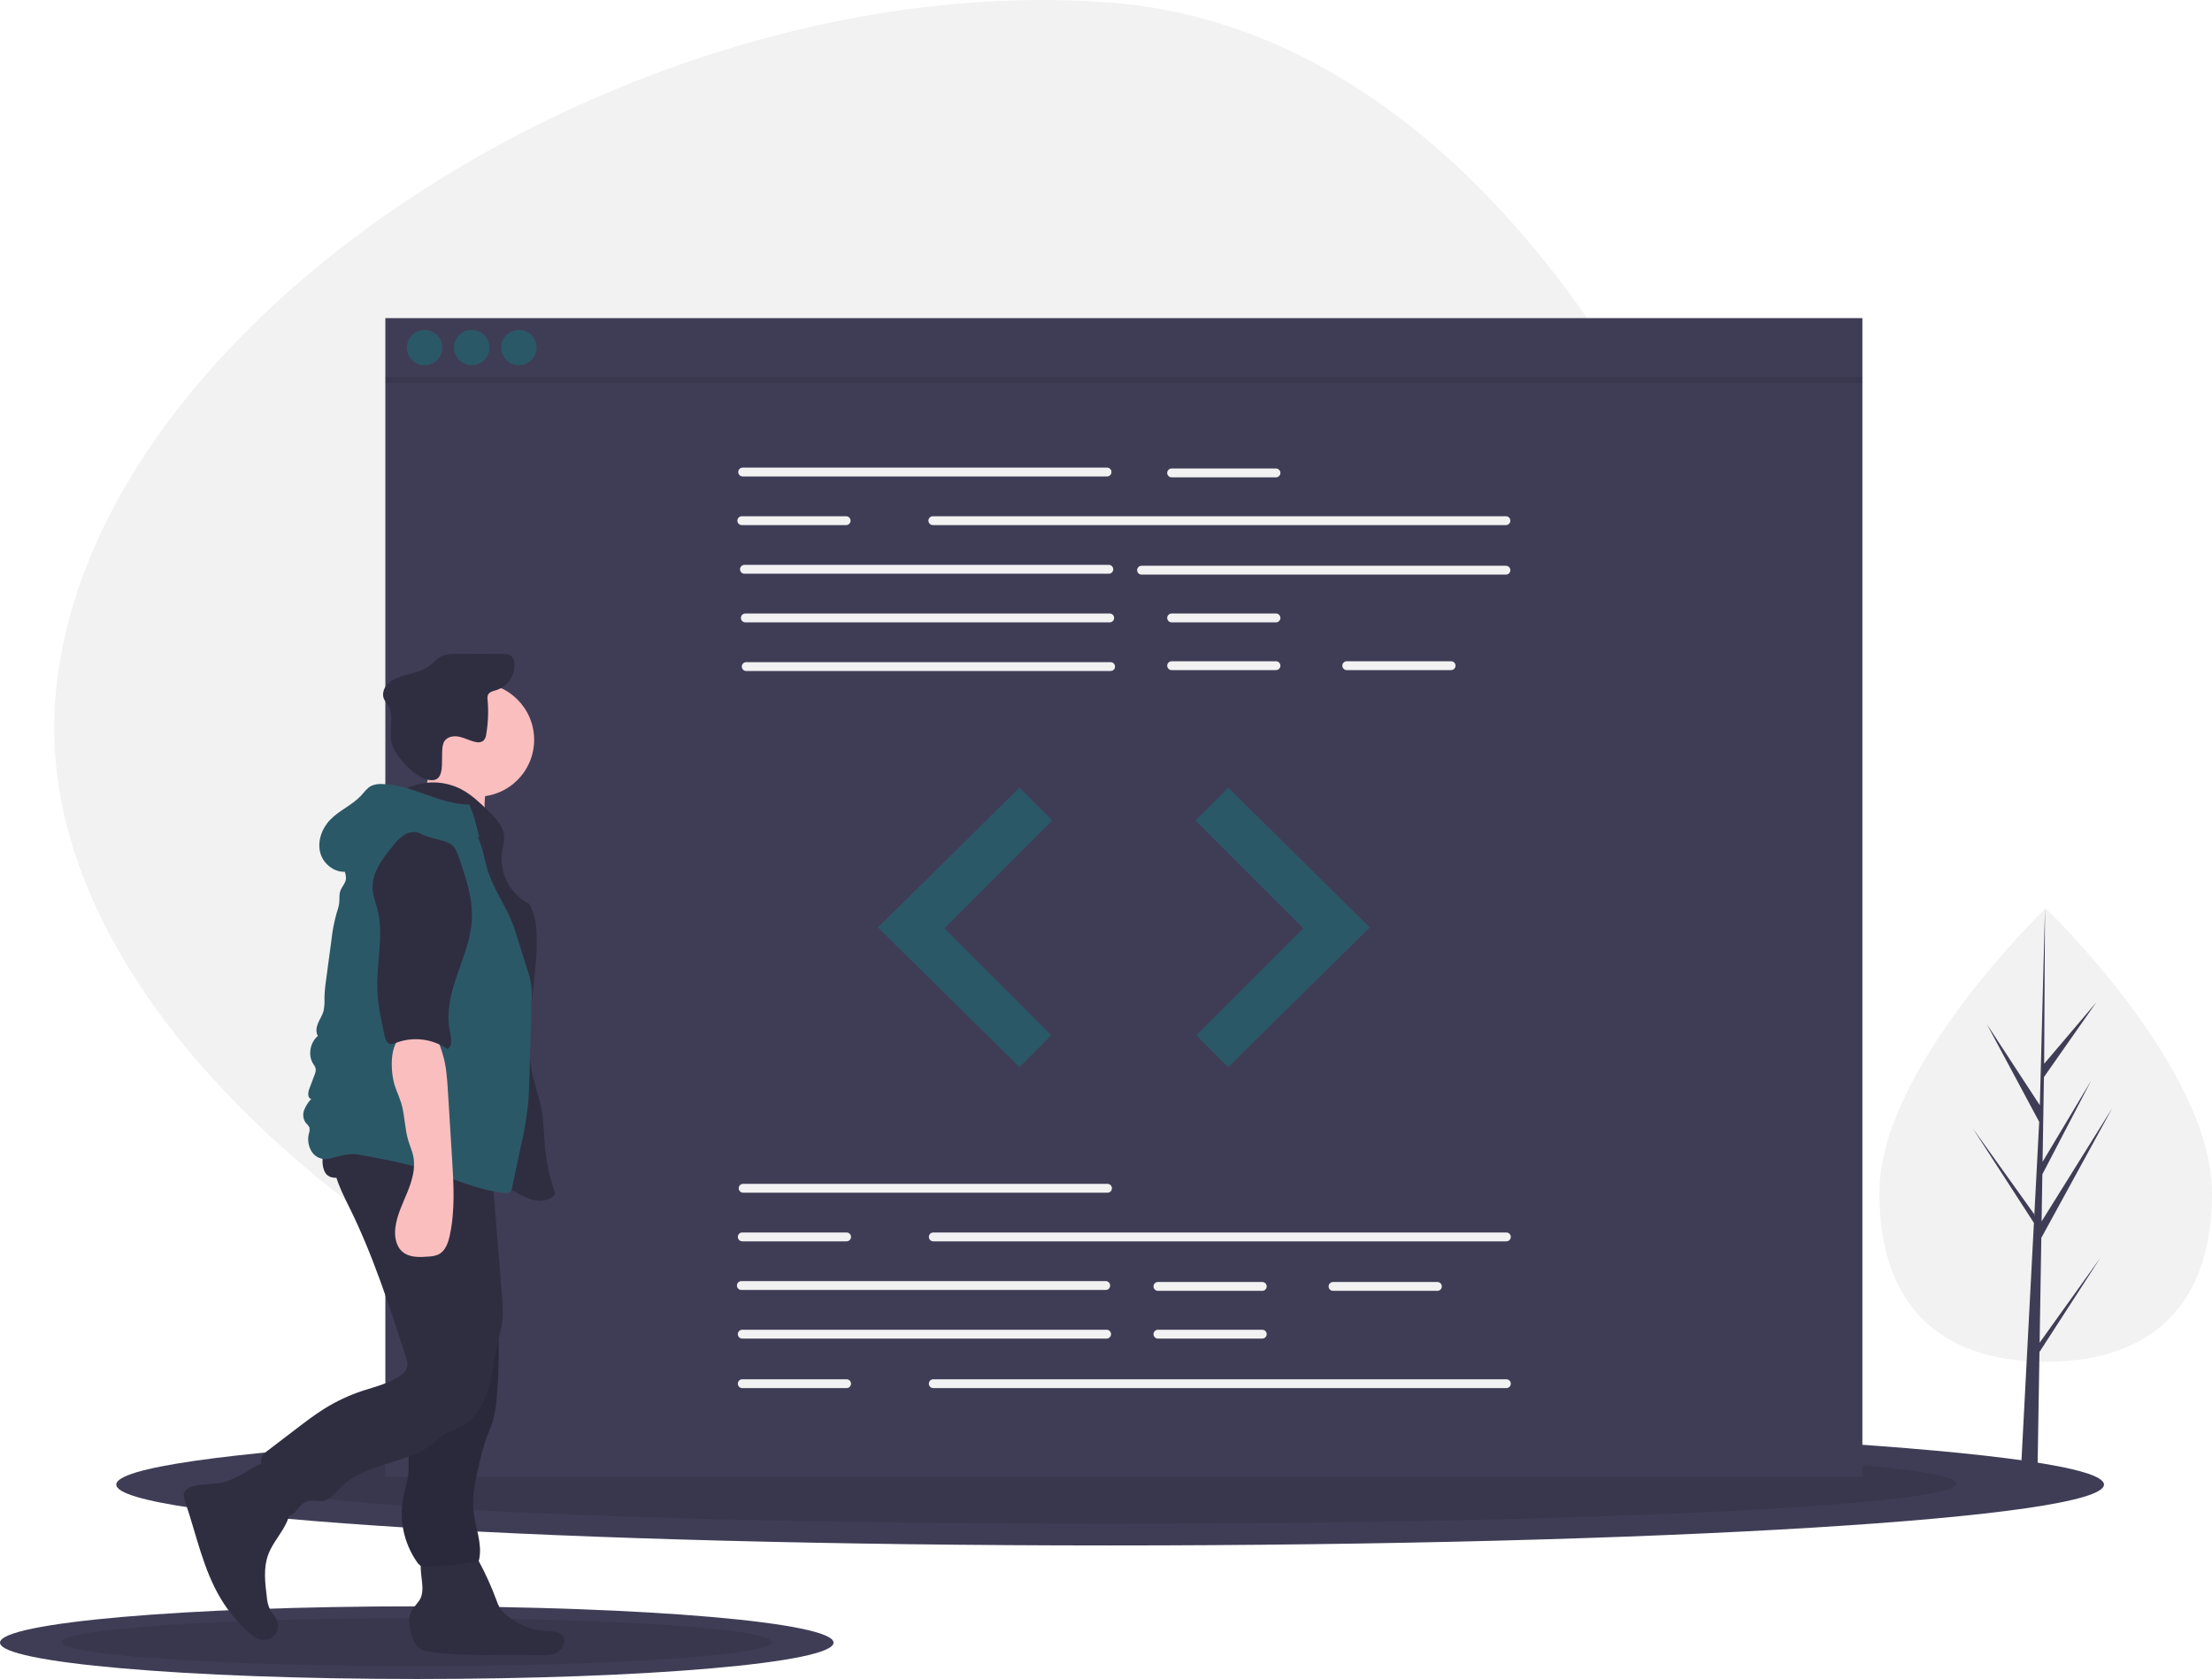
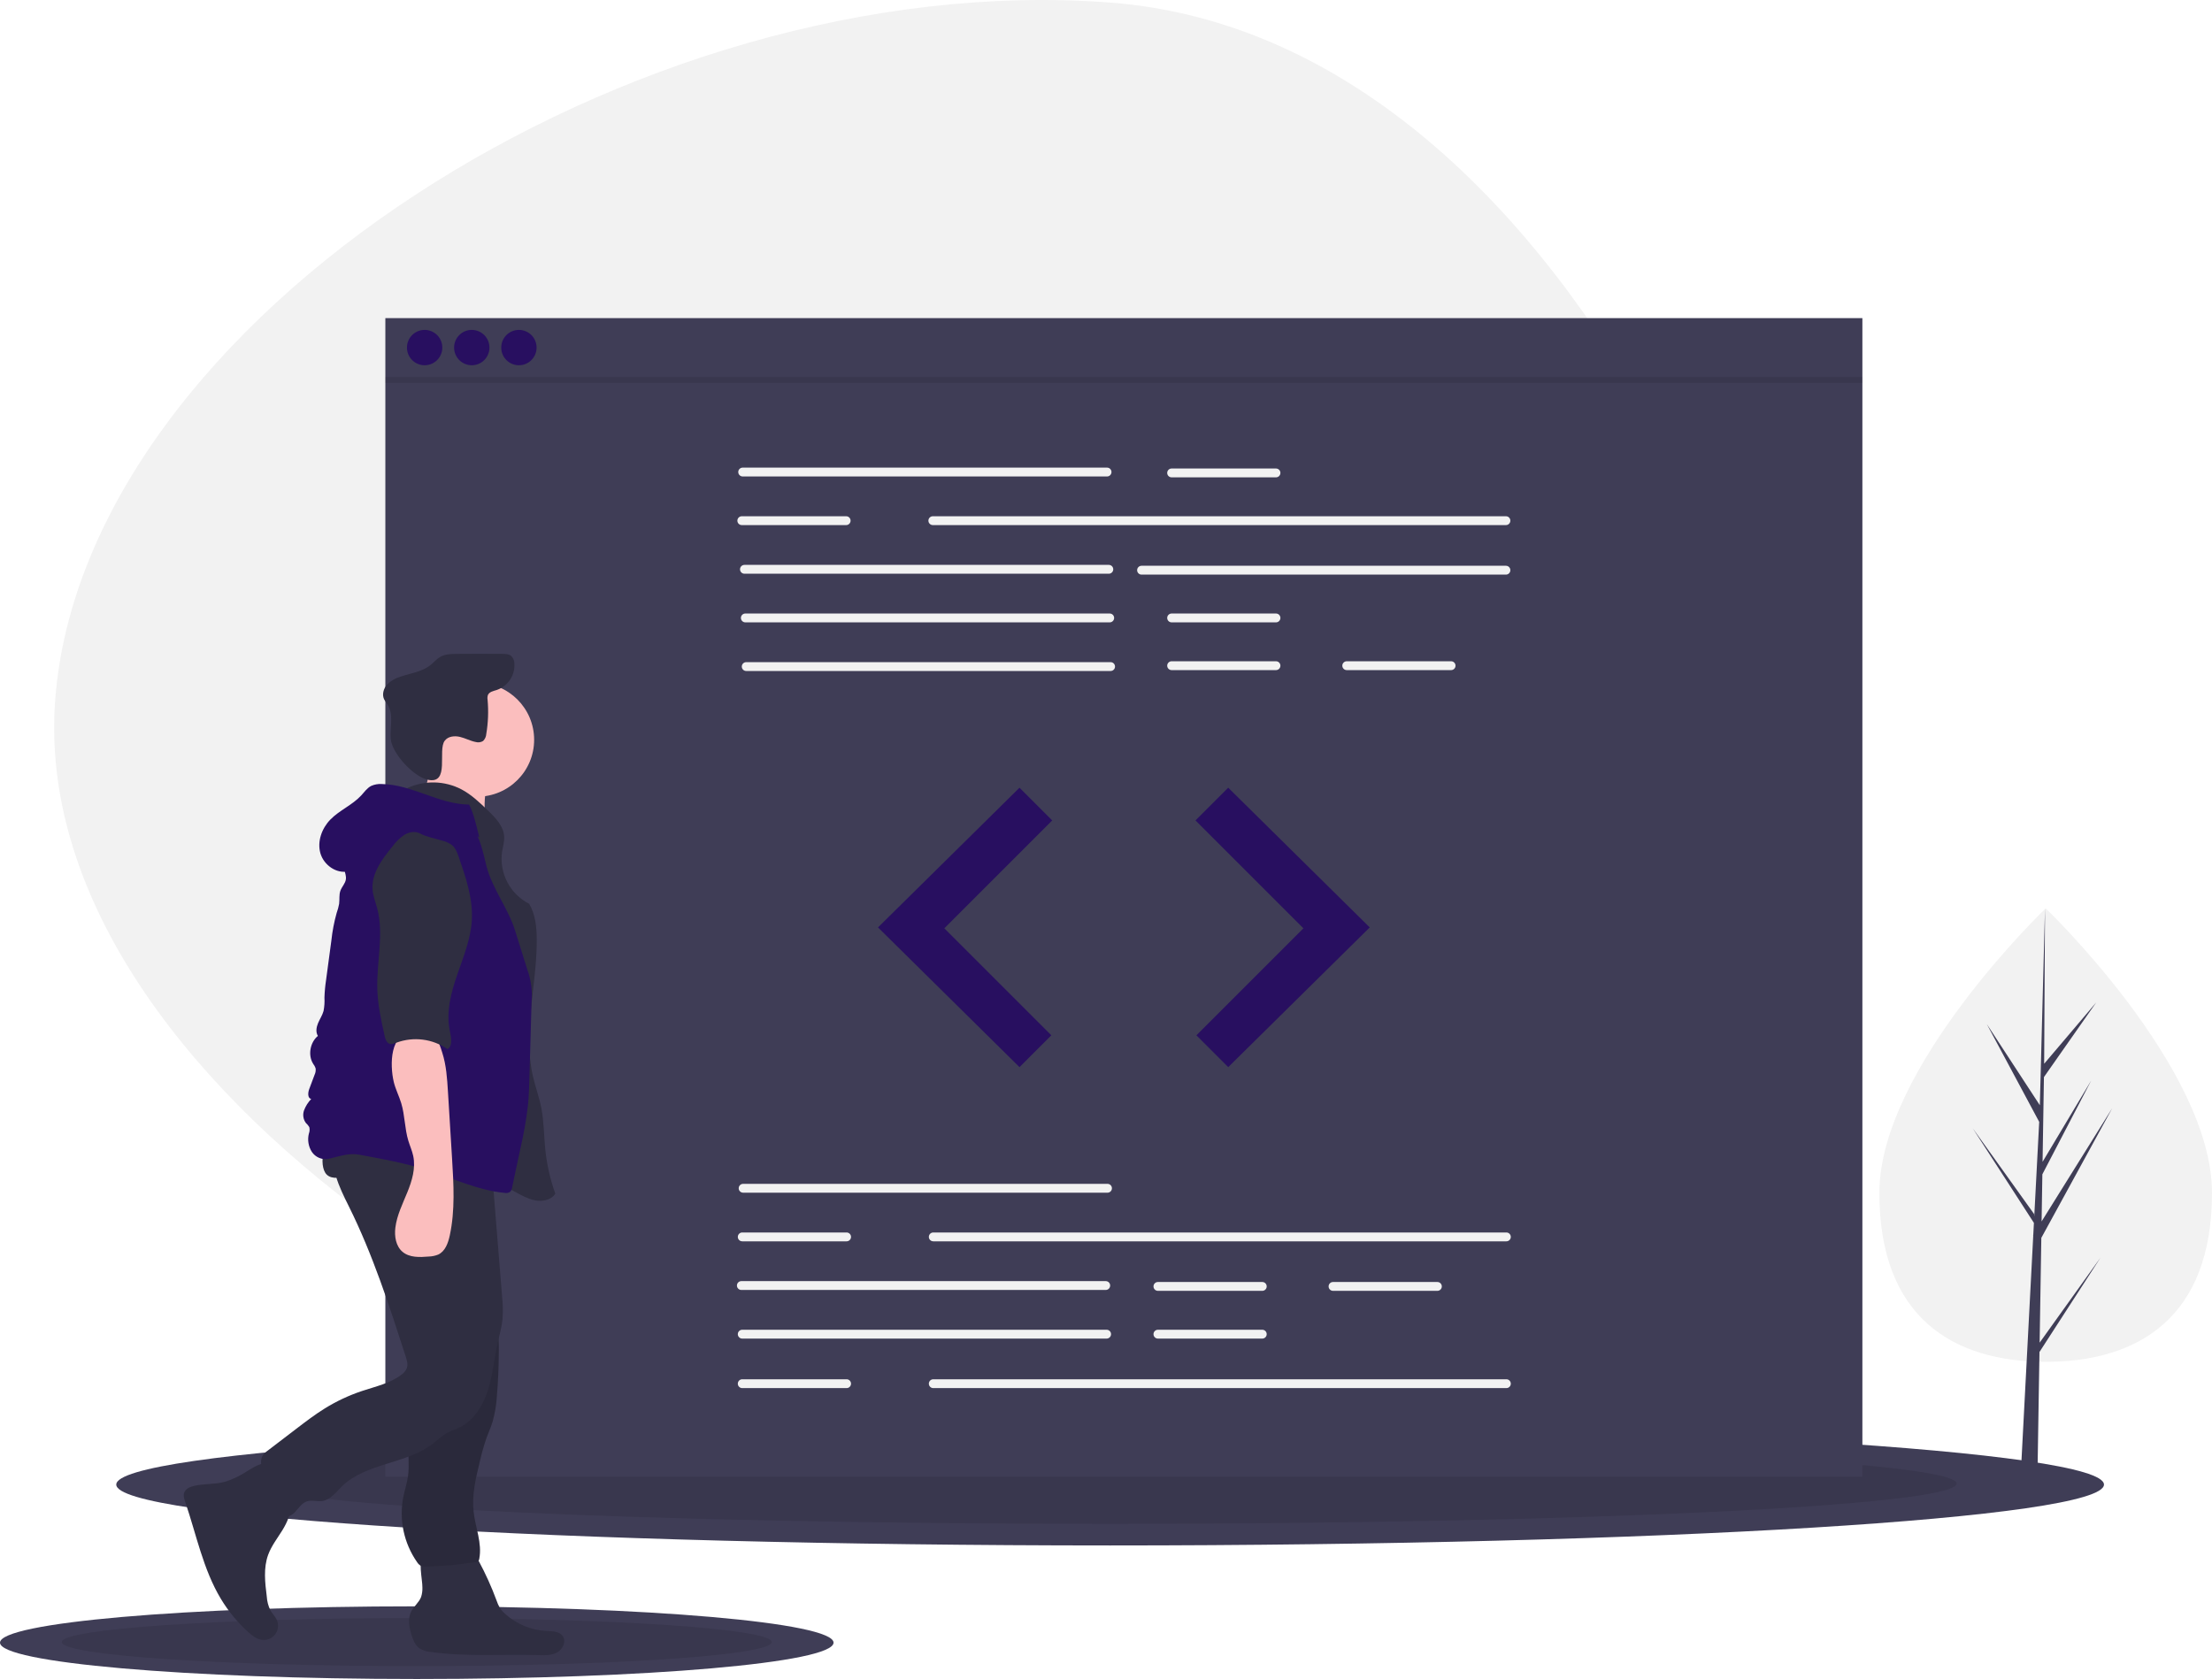
<svg xmlns="http://www.w3.org/2000/svg" data-name="Layer 1" width="1126.194" height="855" viewBox="0 0 1126.194 855">
  <path d="M544.864 755.938C302.465 737.49 13.394 549.672 28.111 356.28S322.797-17.142 565.196 1.305 947.128 381.167 932.41 574.558s-145.148 199.827-387.547 181.38z" fill="#f2f2f2" />
  <ellipse cx="565.194" cy="756" rx="506" ry="31" fill="#3f3d56" />
  <ellipse cx="565.194" cy="755.5" rx="431" ry="20.5" opacity=".1" />
  <ellipse cx="212.194" cy="836.5" rx="212.194" ry="18.5" fill="#3f3d56" />
  <ellipse cx="212.194" cy="836.202" rx="180.742" ry="12.234" opacity=".1" />
  <path fill="#3f3d56" d="M196.194 162h752v590h-752z" />
  <path d="M563.638 242.63H378.12a2.251 2.251 0 110-4.504h185.518a2.251 2.251 0 010 4.503zm203.079 24.765H474.932a2.251 2.251 0 010-4.503h291.785a2.251 2.251 0 110 4.503zM564.539 292.16H379.02a2.251 2.251 0 110-4.502h185.518a2.251 2.251 0 110 4.503zm202.178.45H581.199a2.251 2.251 0 010-4.502h185.518a2.251 2.251 0 110 4.503zm-201.728 24.316H379.471a2.251 2.251 0 010-4.503H564.99a2.251 2.251 0 110 4.503zm.451 24.766H379.921a2.251 2.251 0 010-4.503h185.517a2.251 2.251 0 110 4.503zm84.203-98.612h-53.134a2.251 2.251 0 010-4.503h53.134a2.251 2.251 0 110 4.502zm0 73.846h-53.134a2.251 2.251 0 010-4.503h53.134a2.251 2.251 0 110 4.503zm0 24.316h-53.134a2.251 2.251 0 110-4.503h53.134a2.251 2.251 0 110 4.503zm89.157 0h-53.134a2.251 2.251 0 010-4.503h53.133a2.251 2.251 0 110 4.503zm-307.996-73.847H377.67a2.251 2.251 0 010-4.503h53.134a2.251 2.251 0 010 4.503zM563.863 607.36H378.346a2.251 2.251 0 010-4.502h185.517a2.251 2.251 0 010 4.503zm-.9 49.532H377.445a2.251 2.251 0 110-4.503h185.518a2.251 2.251 0 010 4.503zm.45 24.766H377.895a2.251 2.251 0 110-4.503h185.518a2.251 2.251 0 110 4.503zm79.25-24.316H589.53a2.251 2.251 0 010-4.503h53.133a2.251 2.251 0 010 4.503zm0 24.316H589.53a2.251 2.251 0 010-4.503h53.133a2.251 2.251 0 110 4.503zm89.157-24.316h-53.134a2.251 2.251 0 110-4.503h53.134a2.251 2.251 0 010 4.503zm35.122-25.216H475.157a2.251 2.251 0 010-4.503h291.785a2.251 2.251 0 010 4.503zm-335.913 0h-53.134a2.251 2.251 0 010-4.503h53.134a2.251 2.251 0 010 4.503zm335.913 74.748H475.157a2.251 2.251 0 110-4.503h291.785a2.251 2.251 0 010 4.503zm-335.913 0h-53.134a2.251 2.251 0 110-4.503h53.134a2.251 2.251 0 110 4.503z" fill="#f2f2f2" />
-   <path fill="#2b5867" d="M519.06 401.13l-72.046 71.145 72.046 71.145 16.21-16.21-54.484-54.485 54.934-54.935-16.66-16.66zm106.267 0l72.046 71.145-72.046 71.145-16.21-16.21 54.485-54.485-54.935-54.935 16.66-16.66z" />
-   <circle cx="216.194" cy="177" r="9" fill="#2b5867" />
-   <circle cx="240.194" cy="177" r="9" fill="#2b5867" />
-   <circle cx="264.194" cy="177" r="9" fill="#2b5867" />
+   <path fill="#280f60" d="M519.06 401.13l-72.046 71.145 72.046 71.145 16.21-16.21-54.484-54.485 54.934-54.935-16.66-16.66zm106.267 0l72.046 71.145-72.046 71.145-16.21-16.21 54.485-54.485-54.935-54.935 16.66-16.66z" />
+   <circle cx="216.194" cy="177" r="9" fill="#280f60" />
+   <circle cx="240.194" cy="177" r="9" fill="#280f60" />
+   <circle cx="264.194" cy="177" r="9" fill="#280f60" />
  <path opacity=".1" d="M196.194 192h752v3h-752z" />
  <path d="M1126.194 607.454c0 63.77-37.911 86.037-84.677 86.037s-84.676-22.266-84.676-86.037 84.676-144.898 84.676-144.898 84.677 81.126 84.677 144.898z" fill="#f2f2f2" />
  <path fill="#3f3d56" d="M1038.433 683.736l.867-53.371 36.091-66.027-35.955 57.655.39-23.998 24.873-47.769-24.77 41.419.701-43.161 26.635-38.031-26.525 31.244.438-79.141-2.753 104.769.226-4.322-27.08-41.451 26.646 49.748-2.523 48.203-.075-1.28-31.219-43.621 31.124 48.141-.315 6.028-.057.091.026.495-6.402 122.296h8.553l1.026-63.168 31.049-48.024-30.971 43.275z" />
  <path d="M122.622 751.091a43.126 43.126 0 01-8.178 3.503c-5.08 1.387-10.508.878-15.638 2.063-2.1.485-4.386 1.499-5.054 3.548-.49 1.504.043 3.127.554 4.624 5.668 16.62 9.085 34.266 18.125 49.32a74.64 74.64 0 0013.992 16.988c2.056 1.852 4.385 3.664 7.136 3.955a7.248 7.248 0 007.37-10.182c-.81-1.801-2.317-3.197-3.289-4.916a18.757 18.757 0 01-1.819-6.99c-.893-7.11-1.754-14.538.71-21.266 1.651-4.512 4.681-8.359 7.206-12.447s4.621-8.772 4.06-13.544c-.384-3.257-1.972-6.237-3.65-9.054-1.682-2.823-5.005-10.409-8.383-11.35-3.507-.979-10.084 4.181-13.142 5.748zm92.435 57.409a14.019 14.019 0 01-.664 4.745c-1.057 2.793-3.68 4.706-5.036 7.367-1.885 3.7-1.03 8.174.218 12.135.783 2.483 1.81 5.067 3.913 6.602a12.893 12.893 0 005.954 1.908c18.036 2.496 36.358 1.064 54.558 1.587 3.317.095 6.83.211 9.725-1.41s4.686-5.697 2.717-8.368c-1.769-2.398-5.265-2.376-8.242-2.517a33.912 33.912 0 01-20.913-8.615 15.112 15.112 0 01-2.934-3.377 20.753 20.753 0 01-1.534-3.517 156.799 156.799 0 00-9.083-20.119c-.98-1.815-2.087-3.705-3.906-4.676a10.323 10.323 0 00-4.24-.926c-4.536-.294-16.283-1.838-19.79 1.69-3.242 3.26-.672 13.351-.743 17.491z" fill="#2f2e41" />
  <circle cx="242.971" cy="376.72" r="28.975" fill="#fbbebe" />
  <path d="M216.806 400.646c-1.724 4.614-4.647 8.947-8.9 11.43l40.074 8.174a42.453 42.453 0 01-.562-17.869 10.3 10.3 0 00.24-4.409c-.754-2.907-4.027-4.306-6.955-4.974-7.314-1.667-13.782-2.561-20.579-5.792-2.077 3.557-1.787 9.34-3.318 13.44z" fill="#fbbebe" />
  <path d="M207.57 401.227a31.338 31.338 0 0127.314.714c5.138 2.707 9.392 6.794 13.571 10.826 3.853 3.717 7.963 7.972 8.236 13.319.133 2.59-.676 5.122-1.084 7.683a25.766 25.766 0 0013.78 26.47c3.184 5.303 3.84 11.729 3.89 17.914.185 23.436-7.21 47.16-1.93 69.995 1.239 5.362 3.16 10.554 4.231 15.952 1.387 6.99 1.319 14.18 2.044 21.27a95.266 95.266 0 005.114 22.495c-1.744 2.774-5.374 3.837-8.643 3.613s-6.325-1.644-9.242-3.136c-14.123-7.227-27.059-16.757-41.687-22.9-9.677-4.063-19.987-6.595-29.376-11.288s-18.12-12.142-20.99-22.238c-1.241-4.365-1.318-8.965-1.385-13.503-.286-19.114-.55-38.436 3.61-57.094 3.669-16.453 10.741-32.194 12.284-48.98.502-5.465.513-11.314 3.566-15.874 4.315-6.445 13.632-8.114 16.698-15.238z" fill="#2f2e41" />
  <path d="M226.492 377.13c1.707-2.228 5-2.531 7.727-1.872s5.243 2.064 7.998 2.598a4.675 4.675 0 003.743-.526 5.444 5.444 0 001.616-3.57 68.163 68.163 0 00.67-17.38 5.147 5.147 0 01.16-2.438c.681-1.643 2.762-2.034 4.461-2.562a13.316 13.316 0 009.013-13.633 5.42 5.42 0 00-1.657-3.74c-1.175-.958-2.82-1.017-4.336-1.029q-11.683-.094-23.366.006c-2.883.024-5.91.095-8.41 1.532-1.847 1.063-3.221 2.773-4.88 4.112-4.326 3.491-10.178 4.201-15.441 5.99a15.308 15.308 0 00-6.768 4.036c-1.75 2-2.592 4.974-1.492 7.393a26.252 26.252 0 001.886 2.904c3.105 4.964 1.038 11.403 1.502 17.24.579 7.288 11.365 19.111 18.679 20.836 11.807 2.784 4.986-15.113 8.895-19.898zm-16.358 319.553c.745 5.321 1.701 10.661 1.446 16.029-.357 7.493-3.06 14.714-3.56 22.2-.372 5.59.49 11.241-.286 16.79-.497 3.554-1.656 6.979-2.373 10.494a43.395 43.395 0 006.973 33.266 5.448 5.448 0 002.024 1.96 5.714 5.714 0 002.507.333 179.947 179.947 0 0025.17-2.288 2.414 2.414 0 001.617-.713 2.266 2.266 0 00.35-.954c1.545-7.936-1.976-15.893-2.871-23.928-.956-8.58 1.103-17.178 3.146-25.565a113.548 113.548 0 013.467-12.228c.988-2.697 2.181-5.32 3.037-8.063a61.46 61.46 0 002.202-13.202q.892-10.575.945-21.2a88.958 88.958 0 00-1.665-20.01c-1.878-8.337-5.724-16.08-9.536-23.73a15.029 15.029 0 00-5.618 2.67 125.38 125.38 0 01-15.35 8.481c-3.567 1.657-10.522 2.834-12.786 6.286-2.232 3.405-.792 10.35-.621 14.106q.439 9.667 1.782 19.266z" fill="#2f2e41" />
  <path d="M210.134 696.683c.745 5.321 1.701 10.661 1.446 16.029-.357 7.493-3.06 14.714-3.56 22.2-.372 5.59.49 11.241-.286 16.79-.497 3.554-1.656 6.979-2.373 10.494a43.395 43.395 0 006.973 33.266 5.448 5.448 0 002.024 1.96 5.714 5.714 0 002.507.333 179.947 179.947 0 0025.17-2.288 2.414 2.414 0 001.617-.713 2.266 2.266 0 00.35-.954c1.545-7.936-1.976-15.893-2.871-23.928-.956-8.58 1.103-17.178 3.146-25.565a113.548 113.548 0 013.467-12.228c.988-2.697 2.181-5.32 3.037-8.063a61.46 61.46 0 002.202-13.202q.892-10.575.945-21.2a88.958 88.958 0 00-1.665-20.01c-1.878-8.337-5.724-16.08-9.536-23.73a15.029 15.029 0 00-5.618 2.67 125.38 125.38 0 01-15.35 8.481c-3.567 1.657-10.522 2.834-12.786 6.286-2.232 3.405-.792 10.35-.621 14.106q.439 9.667 1.782 19.266z" opacity=".1" />
  <path d="M170.961 583.018c-3.848 10.36 1.808 21.554 6.722 31.452 12.106 24.386 20.513 50.408 28.875 76.317.626 1.941 1.252 4.059.554 5.975a7.825 7.825 0 01-2.822 3.347c-5.766 4.379-13.107 5.938-19.975 8.23a90.184 90.184 0 00-18.943 8.88c-4.976 3.083-9.639 6.643-14.291 10.197l-14.812 11.312a9.903 9.903 0 00-2.476 2.397c-1.429 2.241-.844 5.167-.132 7.728a131.432 131.432 0 007.252 19.792 6.911 6.911 0 002.63 3.447c2.312 1.242 5.14-.405 6.905-2.347s3.292-4.36 5.78-5.193c2.487-.833 5.223.176 7.819-.189 4.198-.59 6.986-4.457 10.012-7.426 12.366-12.131 33.01-11.251 46.613-21.977a59.228 59.228 0 016.23-4.868c2.3-1.36 4.908-2.105 7.294-3.307 7.257-3.654 11.819-11.208 14.262-18.957s3.141-15.928 4.897-23.86c.908-4.101 2.103-8.158 2.507-12.339a66.094 66.094 0 00-.253-11.666l-4.908-60.715c-.4-4.943-.8-9.893-1.576-14.79-14.577.52-29.143 1.107-43.728 1.28-11.605.136-23.424.948-34.436-2.72z" fill="#2f2e41" />
  <path d="M165.602 597.221c1.978 3.18 6.79 3.114 10.105 1.37s5.889-4.672 9.21-6.4c4.464-2.323 9.747-2.236 14.777-2.094 7.963.225 16.025.465 23.687 2.647 7.924 2.257 15.64 6.603 23.834 5.736 1.425-.15 2.985-.56 3.76-1.765a5.544 5.544 0 00.62-2.836l.268-7.159a6.464 6.464 0 00-.57-3.625 6.082 6.082 0 00-2.716-2.08c-11.663-5.646-24.964-6.697-37.915-7.14q-9.874-.34-19.757-.28c-5.591.035-12.303-.774-17.739.72-7.295 2.005-11.265 16.954-7.563 22.906z" fill="#2f2e41" />
-   <path d="M238.84 409.726c-15.283-.136-29.132-10.223-44.413-10.469a11.514 11.514 0 00-5.392.93c-2.13 1.073-3.53 3.147-5.147 4.9-4.518 4.892-11.061 7.504-15.703 12.28-4.352 4.478-6.773 11.15-5.055 17.153s8.204 10.609 14.28 9.165a36.8 36.8 0 0114.336-19.479 72.887 72.887 0 0111.206-5.882c6.868-3.112 14.547-6.283 21.718-3.95a30.638 30.638 0 017.409 4.04l11.954 8.03c-1.393-5.494-2.646-11.656-5.194-16.718z" fill="#2b5867" />
-   <path d="M175.65 438.374c-2.03 2.532.893 6.2.446 9.413-.298 2.135-2.055 3.766-2.786 5.793-.758 2.1-.356 4.427-.644 6.642a28.489 28.489 0 01-1.275 4.73 84.975 84.975 0 00-2.686 14.025l-2.675 19.975a75.681 75.681 0 00-.846 9.078 27.107 27.107 0 01-.452 6.787c-.592 2.183-1.904 4.093-2.786 6.176s-1.292 4.602-.1 6.524c-3.991 3.325-5.178 9.854-2.387 14.235a7.9 7.9 0 011.23 2.265 5.82 5.82 0 01-.542 3.34l-2.704 7.207c-.693 1.845-.912 4.653 1.013 5.074a17.006 17.006 0 00-3.651 5.767 6.866 6.866 0 00.972 6.506 8.289 8.289 0 011.695 2.056 5.473 5.473 0 01-.196 3.243 11.906 11.906 0 001.473 9.334 8.371 8.371 0 008.418 3.608c5.41-1.22 10.273-3.147 15.728-2.146 11.746 2.156 23.53 4.32 34.906 7.952 12.984 4.146 25.556 10.225 39.126 11.5a3.798 3.798 0 002.617-.406 3.93 3.93 0 001.21-2.488l4.194-19.665a202.363 202.363 0 003.855-22.027c.477-4.781.613-9.59.75-14.393l1.08-38.23a38.197 38.197 0 00-2.2-16.62l-6.218-19.848c-3.548-11.327-11.687-21.372-14.585-32.882-1.834-7.285-3.19-15.103-8.108-20.781-7.013-8.095-19.145-9.354-29.764-7.962-4.797.628-9.636 1.714-13.785 4.201-4.798 2.877-8.333 7.41-11.753 11.837-2.818 3.649-5.687 6.582-8.57 10.18z" fill="#2b5867" />
+   <path d="M238.84 409.726c-15.283-.136-29.132-10.223-44.413-10.469a11.514 11.514 0 00-5.392.93c-2.13 1.073-3.53 3.147-5.147 4.9-4.518 4.892-11.061 7.504-15.703 12.28-4.352 4.478-6.773 11.15-5.055 17.153s8.204 10.609 14.28 9.165a36.8 36.8 0 0114.336-19.479 72.887 72.887 0 0111.206-5.882c6.868-3.112 14.547-6.283 21.718-3.95a30.638 30.638 0 017.409 4.04l11.954 8.03c-1.393-5.494-2.646-11.656-5.194-16.718z" fill="#280f60" />
+   <path d="M175.65 438.374c-2.03 2.532.893 6.2.446 9.413-.298 2.135-2.055 3.766-2.786 5.793-.758 2.1-.356 4.427-.644 6.642a28.489 28.489 0 01-1.275 4.73 84.975 84.975 0 00-2.686 14.025l-2.675 19.975a75.681 75.681 0 00-.846 9.078 27.107 27.107 0 01-.452 6.787c-.592 2.183-1.904 4.093-2.786 6.176s-1.292 4.602-.1 6.524c-3.991 3.325-5.178 9.854-2.387 14.235a7.9 7.9 0 011.23 2.265 5.82 5.82 0 01-.542 3.34l-2.704 7.207c-.693 1.845-.912 4.653 1.013 5.074a17.006 17.006 0 00-3.651 5.767 6.866 6.866 0 00.972 6.506 8.289 8.289 0 011.695 2.056 5.473 5.473 0 01-.196 3.243 11.906 11.906 0 001.473 9.334 8.371 8.371 0 008.418 3.608c5.41-1.22 10.273-3.147 15.728-2.146 11.746 2.156 23.53 4.32 34.906 7.952 12.984 4.146 25.556 10.225 39.126 11.5a3.798 3.798 0 002.617-.406 3.93 3.93 0 001.21-2.488l4.194-19.665a202.363 202.363 0 003.855-22.027c.477-4.781.613-9.59.75-14.393l1.08-38.23a38.197 38.197 0 00-2.2-16.62l-6.218-19.848c-3.548-11.327-11.687-21.372-14.585-32.882-1.834-7.285-3.19-15.103-8.108-20.781-7.013-8.095-19.145-9.354-29.764-7.962-4.797.628-9.636 1.714-13.785 4.201-4.798 2.877-8.333 7.41-11.753 11.837-2.818 3.649-5.687 6.582-8.57 10.18z" fill="#280f60" />
  <path d="M200.444 550.823c.875 3.773 2.712 7.252 3.837 10.957 1.884 6.21 1.725 12.896 3.605 19.106.79 2.606 1.933 5.109 2.5 7.773 1.32 6.21-.608 12.635-3.004 18.515s-5.313 11.678-6.09 17.98c-.549 4.438.238 9.45 3.66 12.33 3.551 2.99 8.712 2.788 13.338 2.39a14.016 14.016 0 004.841-1.008c3.538-1.673 5.028-5.86 5.855-9.685 2.771-12.819 1.98-26.106 1.174-39.196l-2.106-34.235c-.405-6.59-.84-13.318-2.87-19.646-.74-2.302-2.027-6.954-4.13-8.424-2.082-1.455-8.03-1.52-10.608-1.641-12.098-.569-11.963 16.317-10.002 24.784z" fill="#fbbebe" />
  <path d="M213.848 424.423c-2.47-1.293-5.583-.736-7.972.705a24.568 24.568 0 00-5.972 5.798c-5.338 6.517-10.99 13.995-10.198 22.382.296 3.145 1.5 6.12 2.317 9.172 3.58 13.38-.379 27.53.075 41.373.263 7.999 2.003 15.867 3.737 23.68.353 1.594.92 3.44 2.462 3.977 1.16.403 2.41-.115 3.558-.551a28.371 28.371 0 0125.963 3.272c2.865-1.529 1.791-6.363 1.149-9.546-1.909-9.457.682-19.214 3.828-28.335s6.91-18.23 7.432-27.865c.59-10.916-3.029-21.57-6.6-31.903-.78-2.255-1.631-4.62-3.438-6.178a13.665 13.665 0 00-5.203-2.377c-3.793-1.121-7.634-1.769-11.138-3.604z" fill="#2f2e41" />
</svg>
